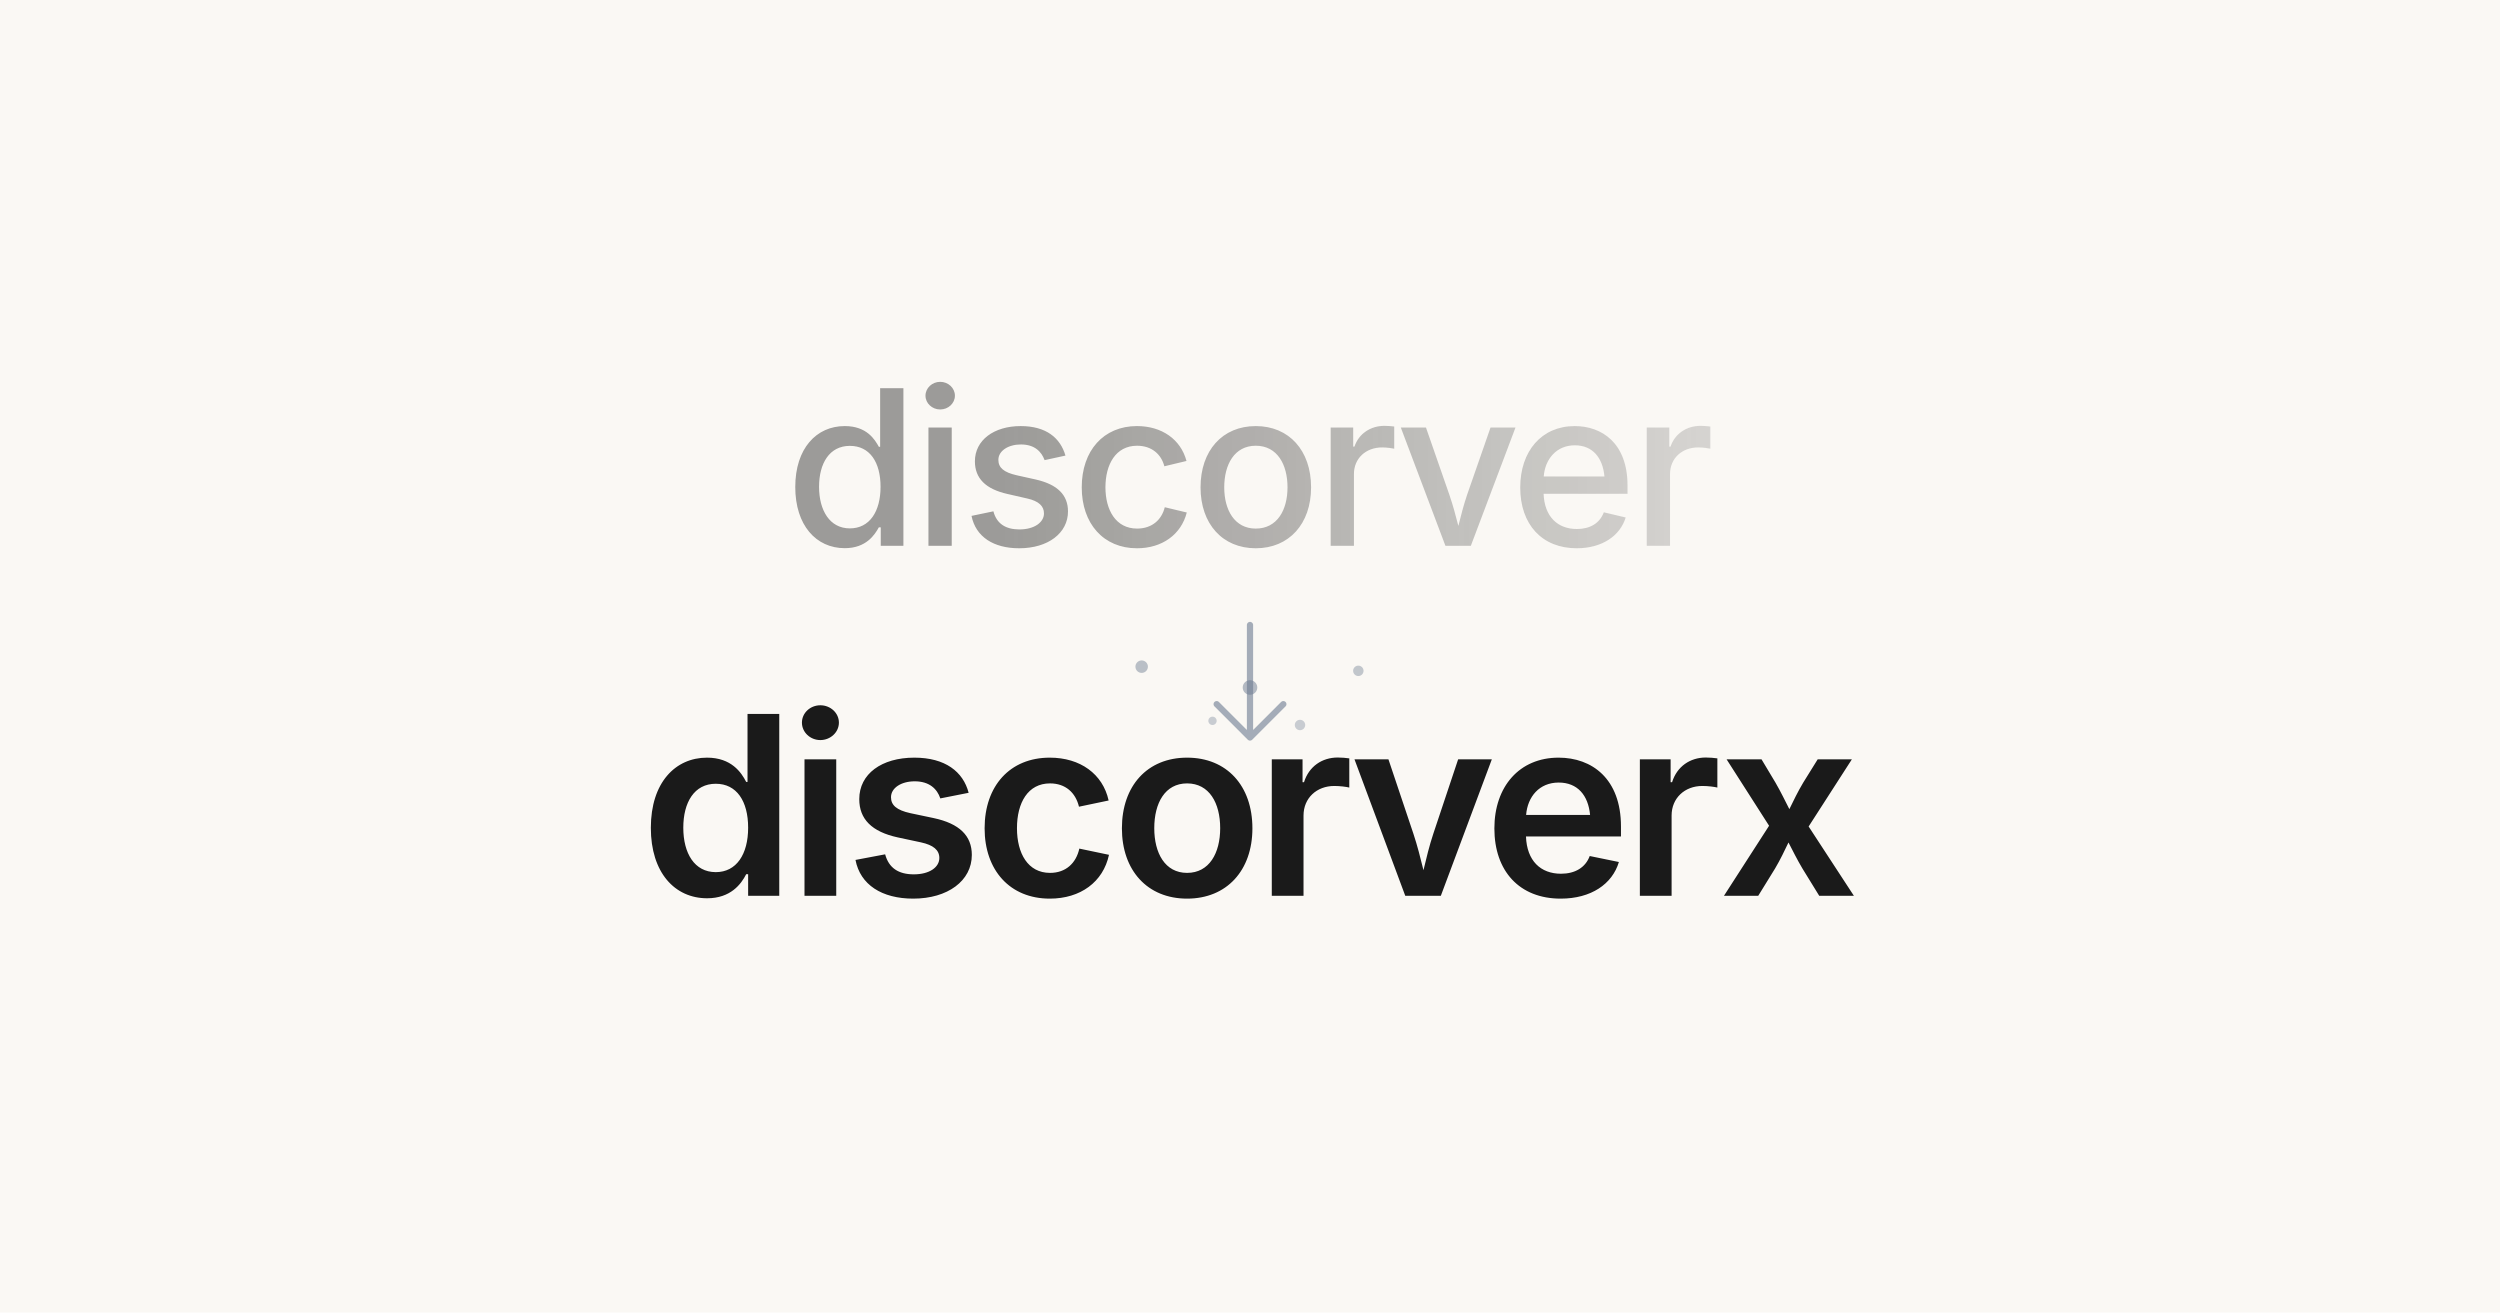
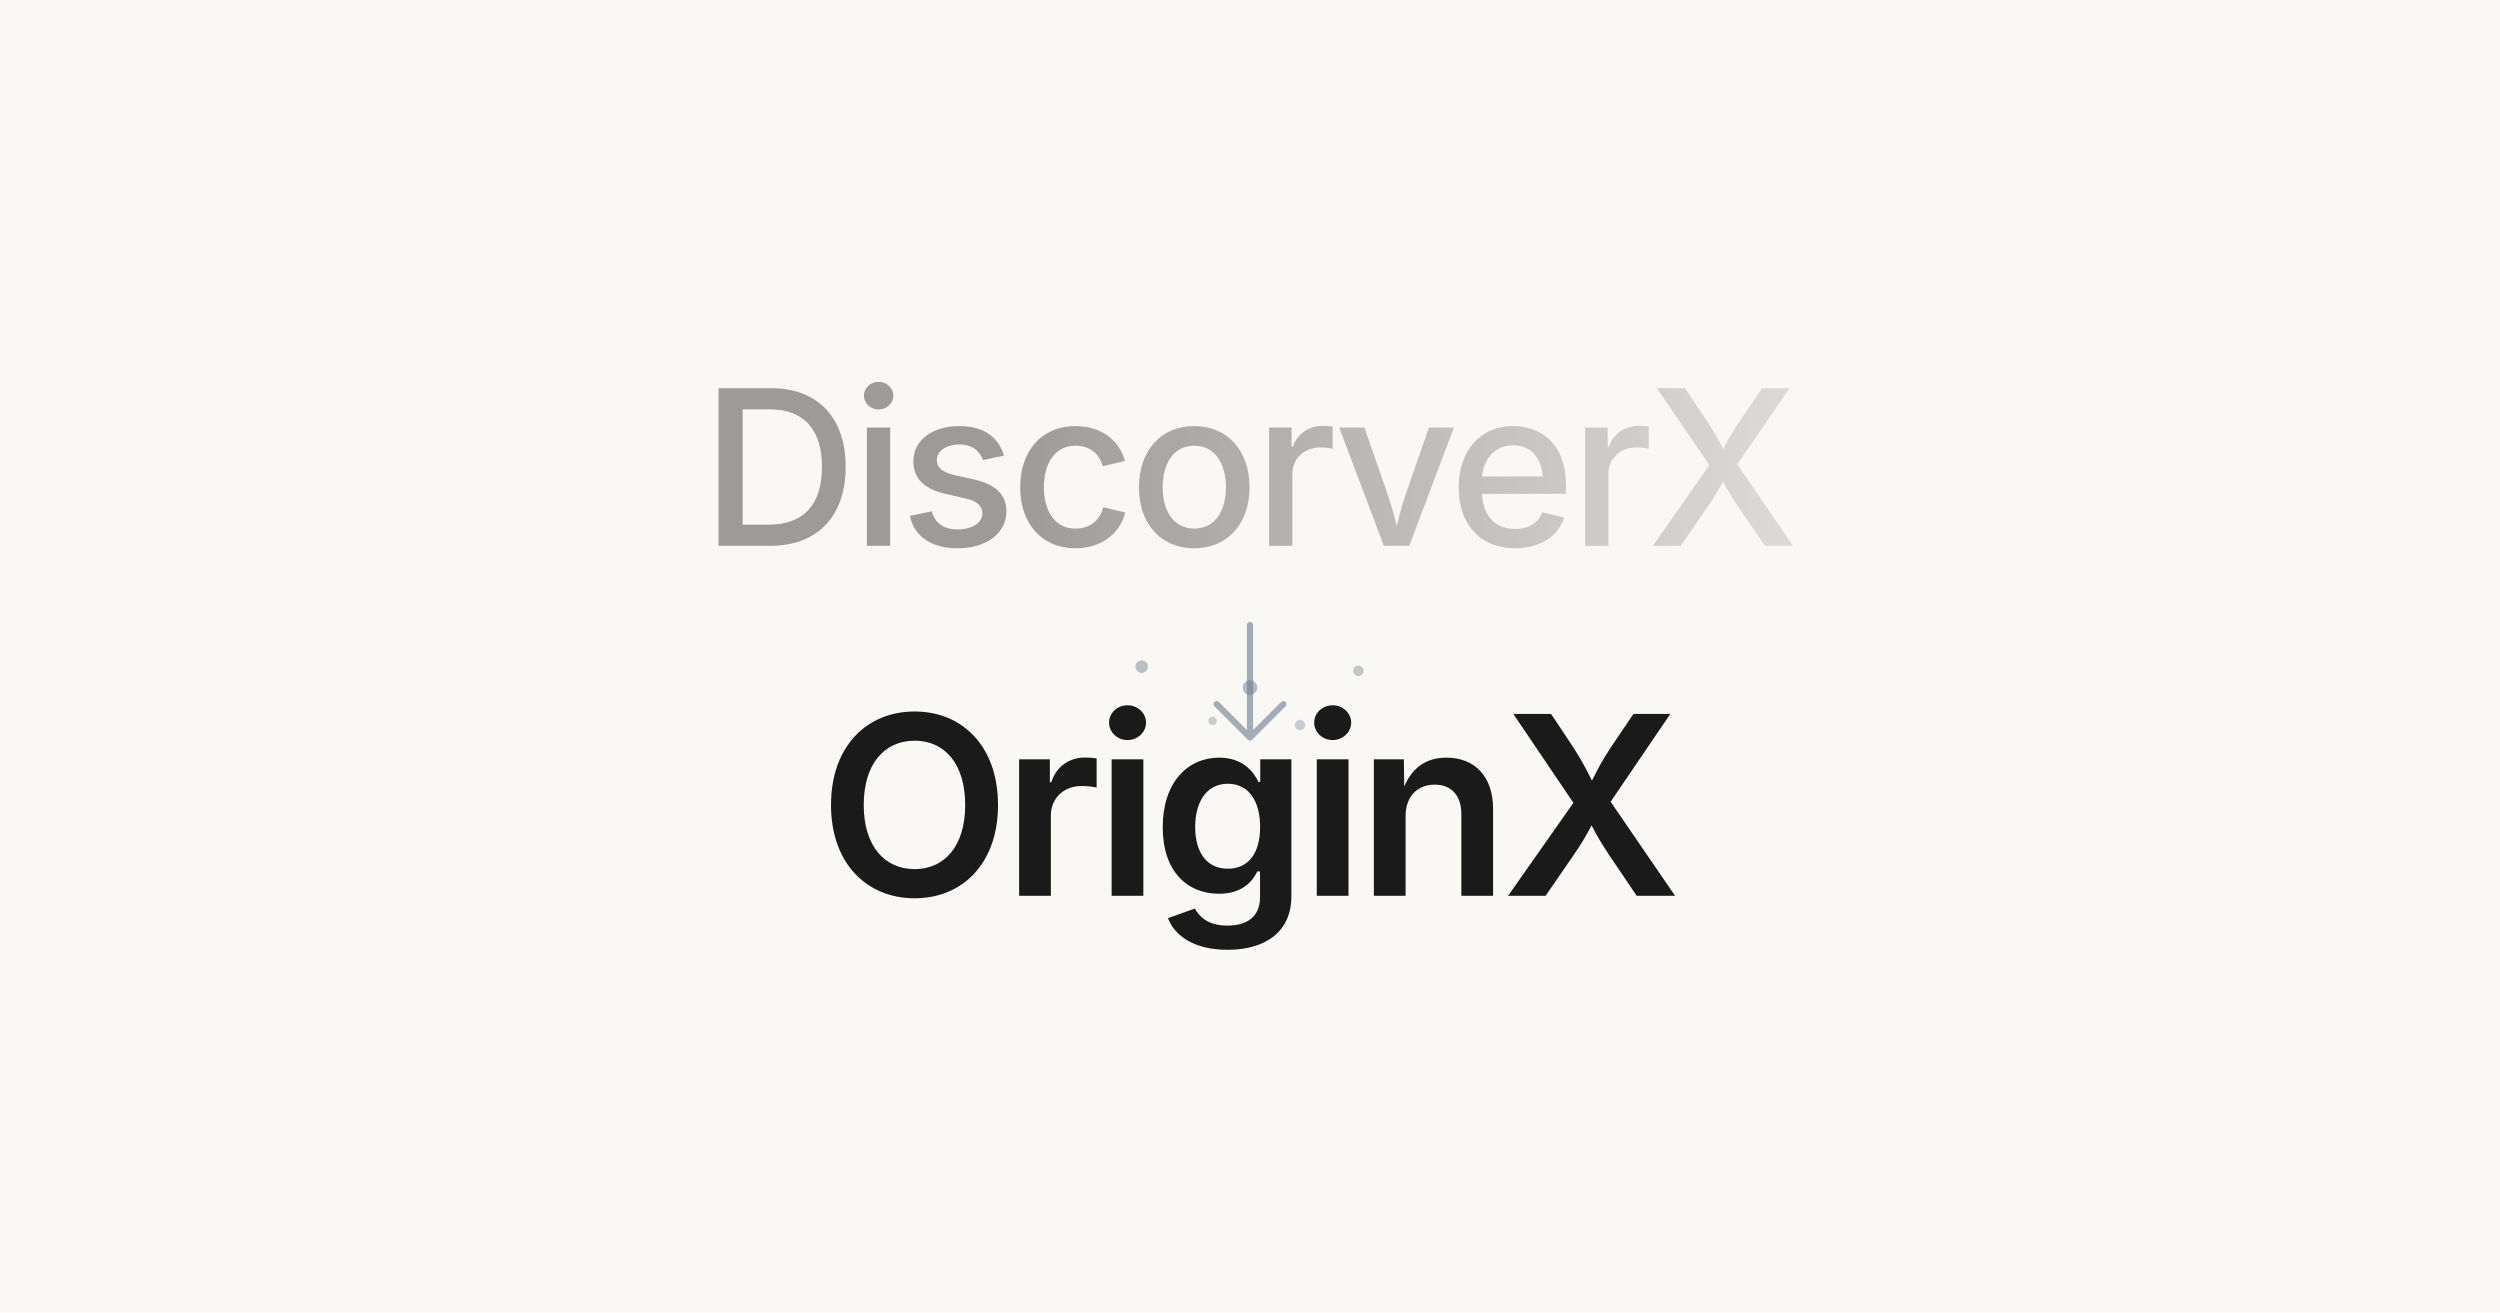
- <svg xmlns="http://www.w3.org/2000/svg" viewBox="0 0 1200 630" width="1200" height="630" role="img" aria-label="discorver giving way to discorverx">
+ <svg xmlns="http://www.w3.org/2000/svg" viewBox="0 0 1200 630" width="1200" height="630" role="img" aria-label="DiscorverX giving way to OriginX">
  <defs>
    <linearGradient id="fade" x1="0" y1="0" x2="1" y2="0">
      <stop offset="0.40" stop-color="#ffffff" />
      <stop offset="0.86" stop-color="#000000" />
    </linearGradient>
    <mask id="dissolve">
      <rect width="1200" height="630" fill="url(#fade)" />
    </mask>
  </defs>
  <rect width="1200" height="630" fill="#FAF8F4" />
-   <text x="600" y="262" text-anchor="middle" font-family="'Helvetica Neue', 'Inter', Arial, sans-serif" font-size="104" font-weight="500" letter-spacing="-3" fill="#1A1A1A" opacity="0.42" mask="url(#dissolve)">discorver</text>
+   <text x="600" y="262" text-anchor="middle" font-family="'Helvetica Neue', 'Inter', Arial, sans-serif" font-size="104" font-weight="500" letter-spacing="-3" fill="#1A1A1A" opacity="0.42" mask="url(#dissolve)">DiscorverX</text>
  <g fill="#6B7A8F">
    <circle cx="548" cy="320" r="3" opacity="0.45" />
    <circle cx="600" cy="330" r="3.5" opacity="0.5" />
    <circle cx="652" cy="322" r="2.5" opacity="0.4" />
    <circle cx="582" cy="346" r="2" opacity="0.35" />
    <circle cx="624" cy="348" r="2.5" opacity="0.35" />
  </g>
  <path d="M600 300 L600 352 M584 338 L600 354 L616 338" stroke="#6B7A8F" stroke-width="3" fill="none" stroke-linecap="round" stroke-linejoin="round" opacity="0.6" />
-   <text x="600" y="430" text-anchor="middle" font-family="'Helvetica Neue', 'Inter', Arial, sans-serif" font-size="120" font-weight="600" letter-spacing="-4" fill="#1A1A1A">discorverx</text>
+   <text x="600" y="430" text-anchor="middle" font-family="'Helvetica Neue', 'Inter', Arial, sans-serif" font-size="120" font-weight="600" letter-spacing="-4" fill="#1A1A1A">OriginX</text>
</svg>
